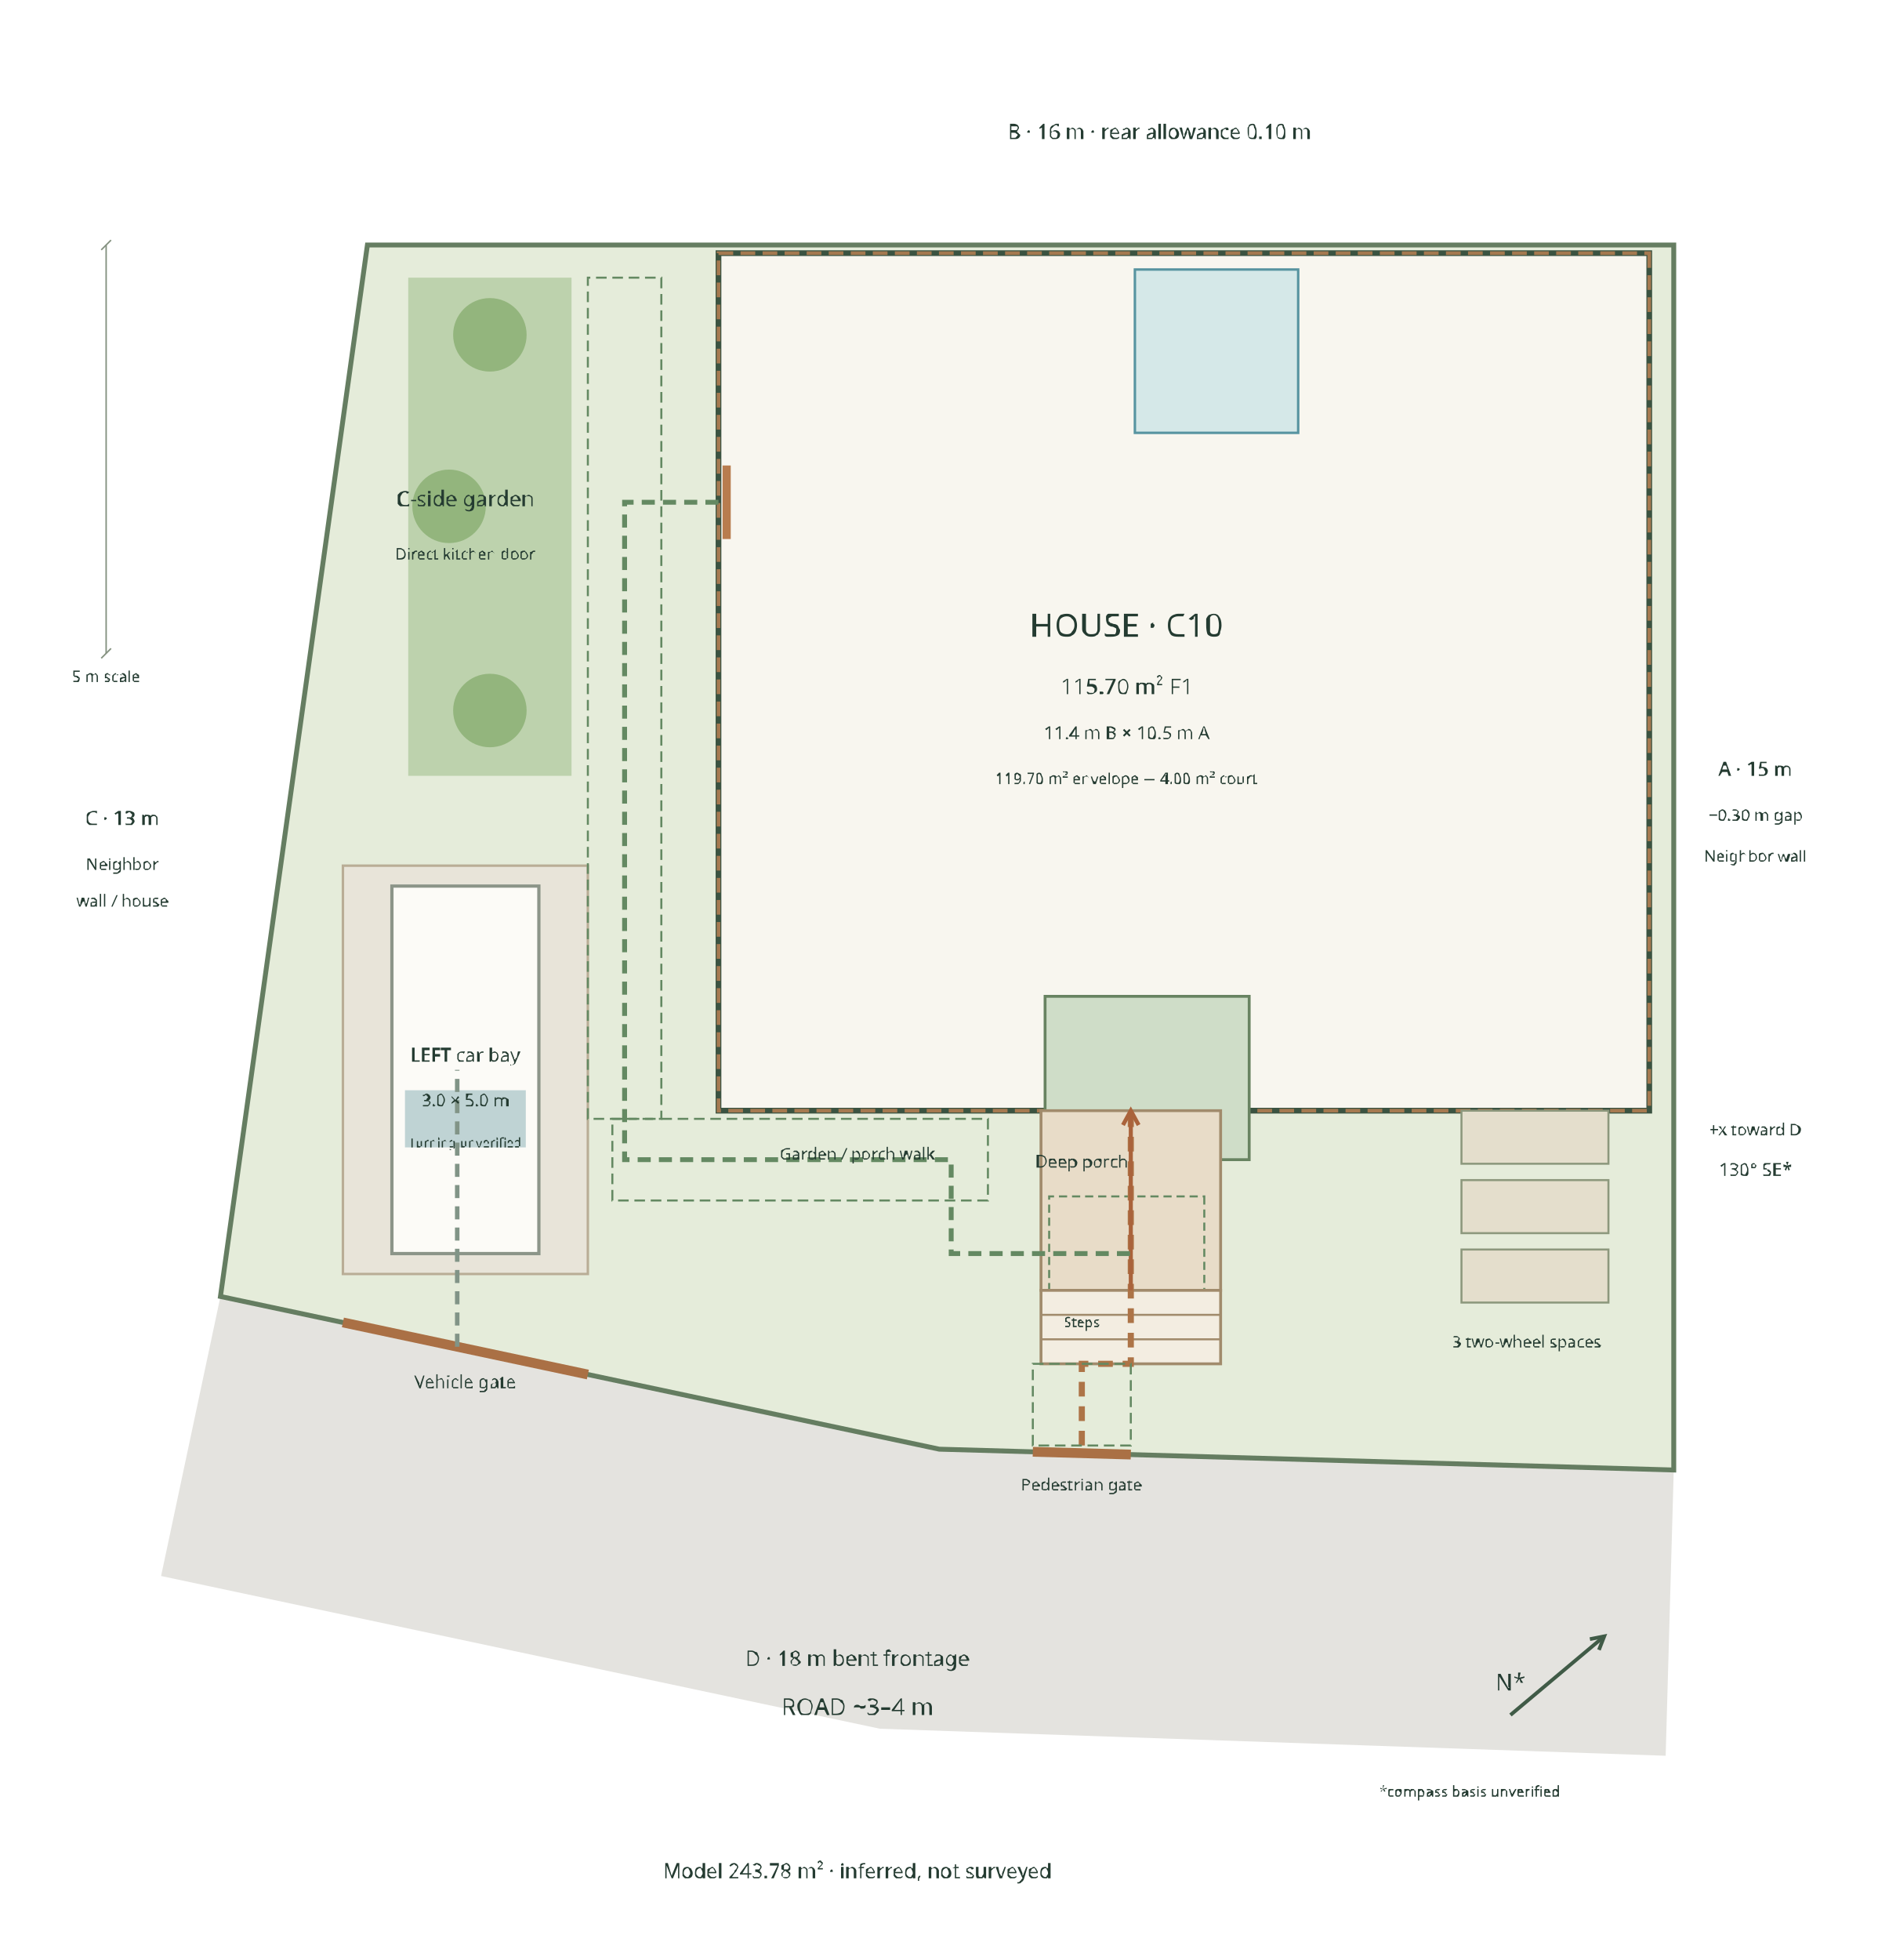
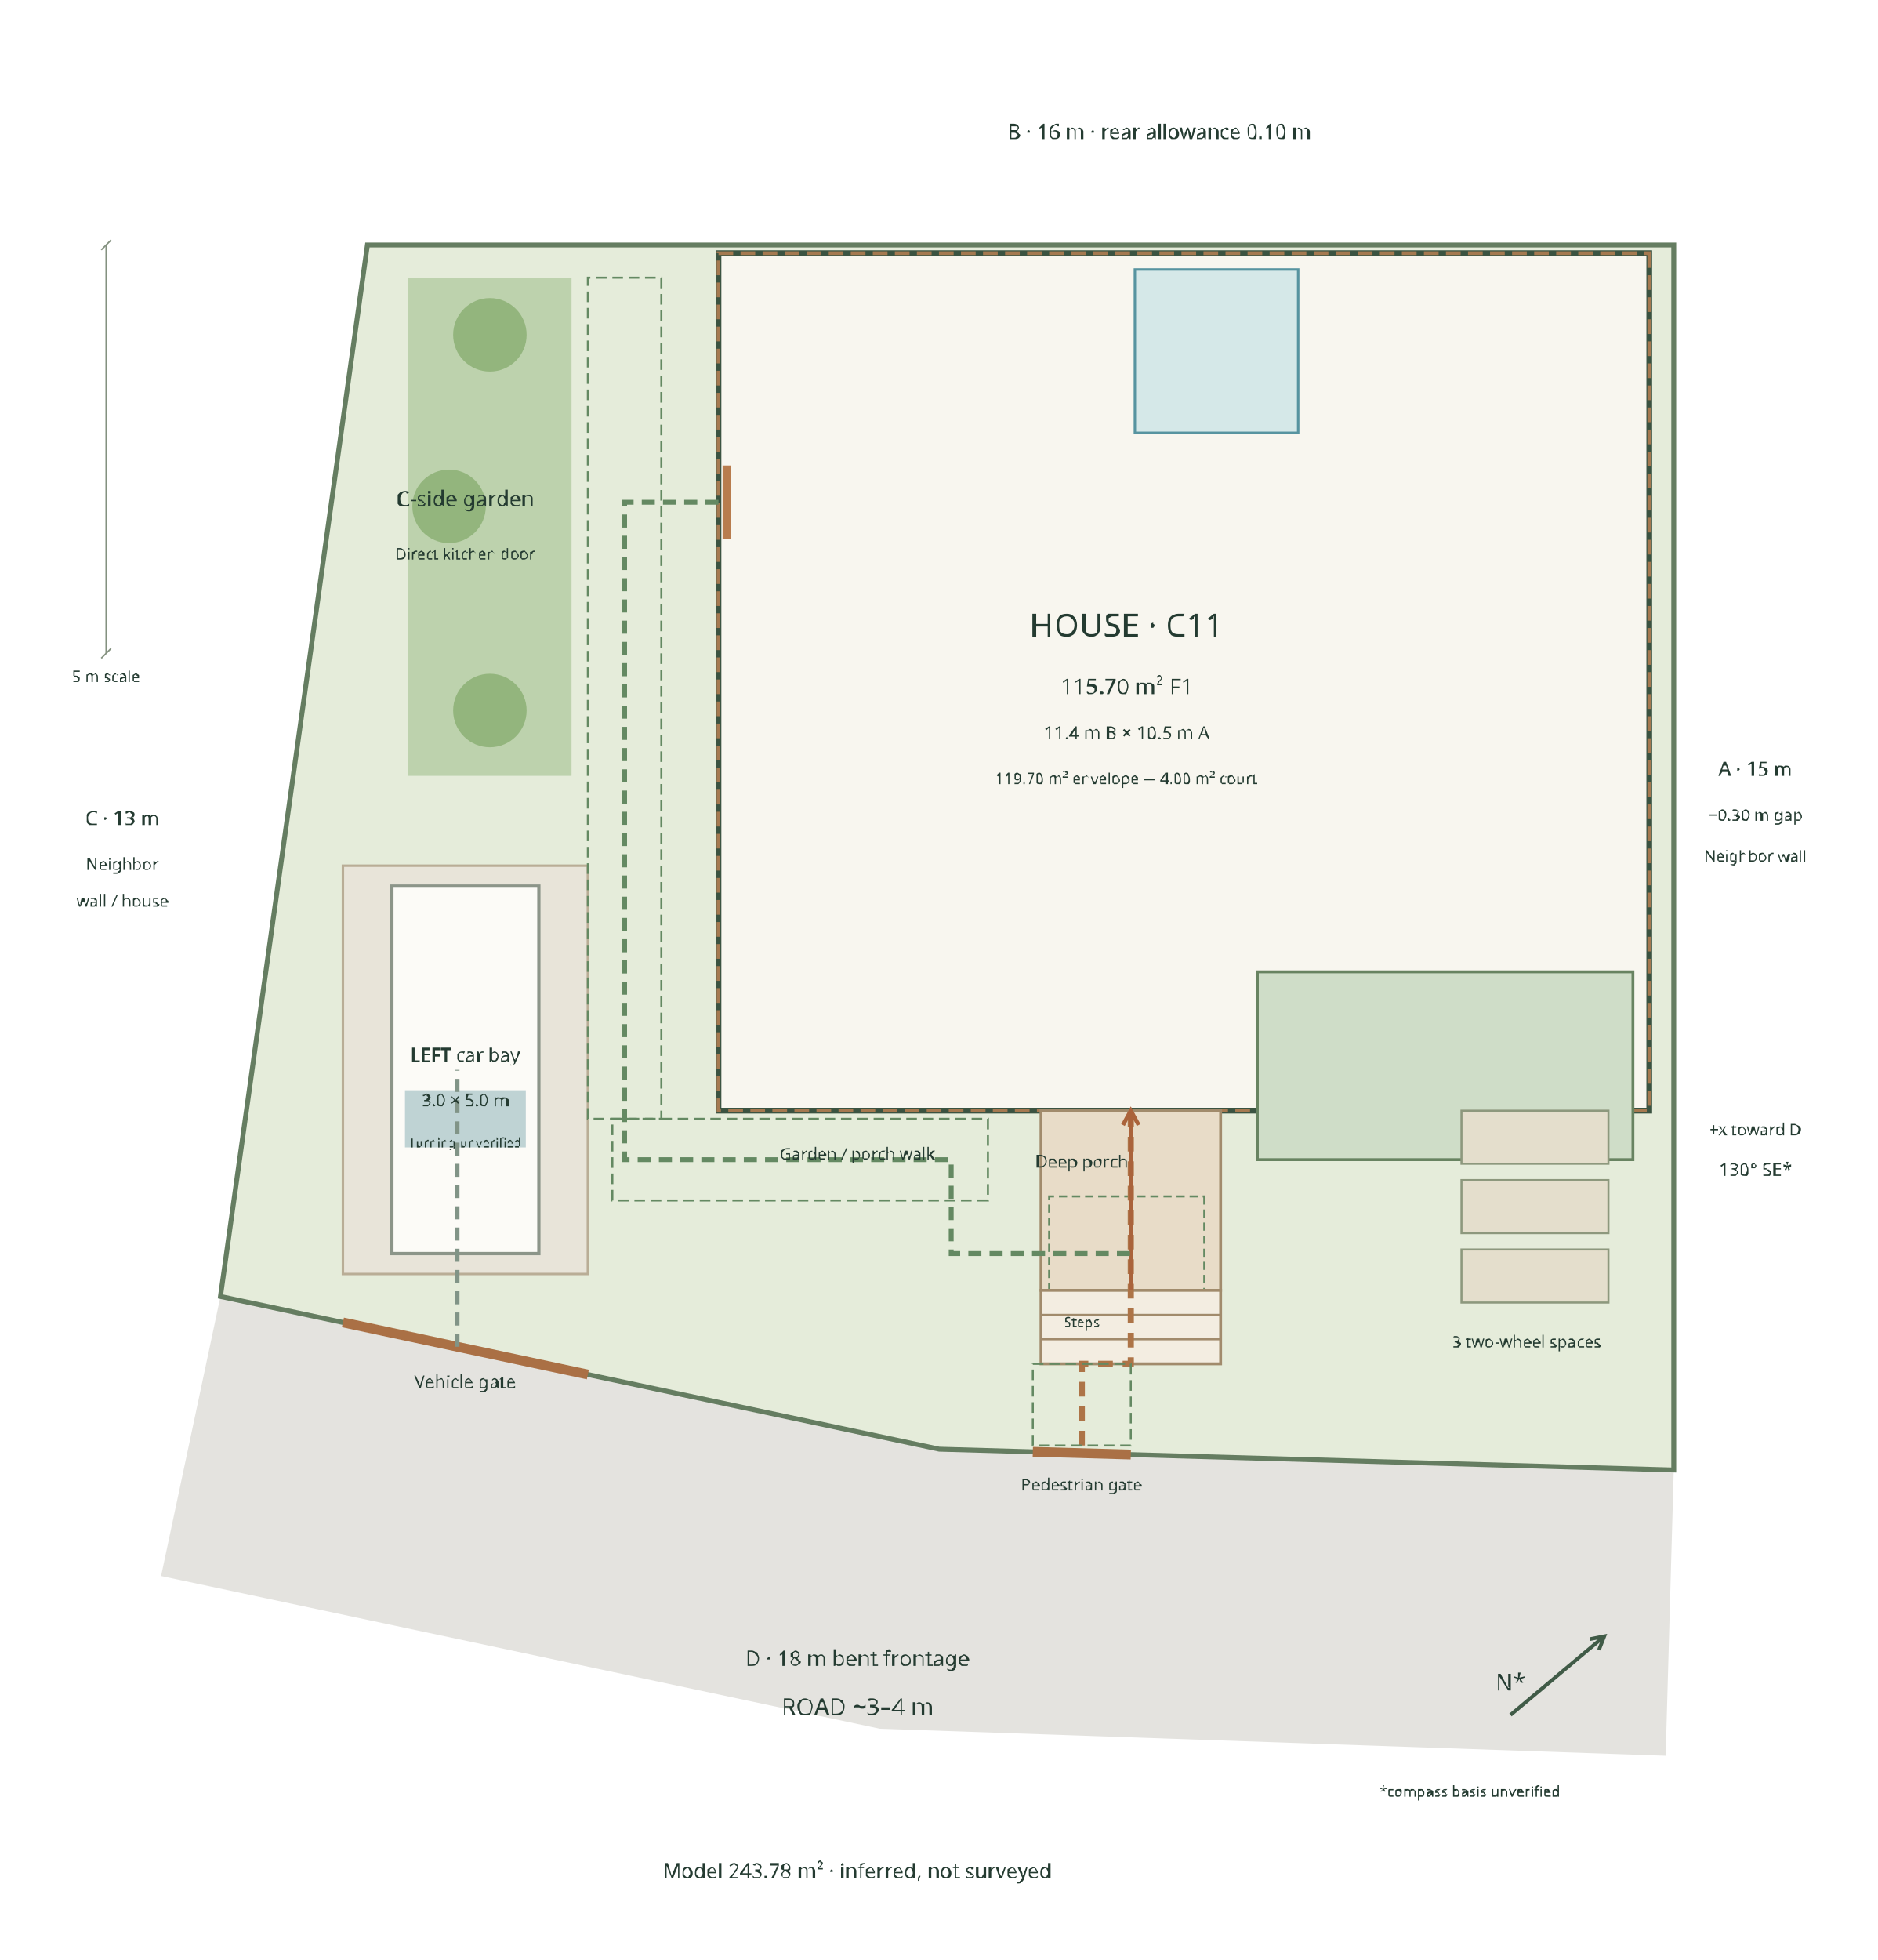
- <svg xmlns="http://www.w3.org/2000/svg" viewBox="-20.5 -3 23 24" class="drawing" role="img" aria-label="site conceptual drawing" data-revision="C10" data-option="02" data-display-rotation="90">
+ <svg xmlns="http://www.w3.org/2000/svg" viewBox="-20.5 -3 23 24" class="drawing" role="img" aria-label="site conceptual drawing" data-revision="C11" data-option="02" data-display-rotation="90">
  <g transform="rotate(90)" data-display-rotation="90">
    <polygon points="15,0 14.745,8.996 12.875,17.8 16.298,18.527 18.168,9.724 18.499,0.099" fill="#e4e3df" />
    <polygon points="0,0 15,0 14.745,8.996 12.875,17.8 0,16" fill="#e5ecda" stroke="#657d61" stroke-width="0.06" />
    <rect x="0.4" y="13.5" width="6.1" height="2" fill="#bdd2ad" stroke="none" stroke-width="0.025" />
    <circle cx="1.1" cy="14.5" r="0.45" fill="#93b57d" />
    <circle cx="3.2" cy="15" r="0.45" fill="#93b57d" />
    <circle cx="5.7" cy="14.5" r="0.45" fill="#93b57d" />
    <rect x="0.1" y="0.3" width="10.5" height="11.4" fill="#f8f6ef" stroke="#3b5341" stroke-width="0.07" />
    <rect x="0.3" y="4.6" width="2" height="2" fill="#d5e8e8" stroke="#5794a0" stroke-width="0.03" data-site-id="open-court" />
    <rect x="0.1" y="0.3" width="10.5" height="11.4" fill="none" stroke="#a57950" stroke-width="0.045" stroke-dasharray=".18 .09" />
-     <rect x="9.2" y="5.2" width="2" height="2.5" fill="#cfddc8" stroke="#688361" stroke-width="0.035" />
+     <rect x="8.9" y="0.5" width="2.3" height="4.6" fill="#cfddc8" stroke="#688361" stroke-width="0.035" />
    <rect x="7.6" y="13.3" width="5" height="3" fill="#e8e4d9" stroke="#b9ad96" stroke-width="0.03" />
    <rect x="7.85" y="13.9" width="4.5" height="1.8" fill="#fcfbf7" stroke="#8c9589" stroke-width="0.04" />
    <rect x="10.35" y="14.06" width="0.7" height="1.48" fill="#bfd3d4" stroke="none" stroke-width="0.025" />
    <rect x="10.6" y="0.8" width="0.65" height="1.8" fill="#e4decc" stroke="#8d987d" stroke-width="0.025" />
    <rect x="11.45" y="0.8" width="0.65" height="1.8" fill="#e4decc" stroke="#8d987d" stroke-width="0.025" />
    <rect x="12.3" y="0.8" width="0.65" height="1.8" fill="#e4decc" stroke="#8d987d" stroke-width="0.025" />
    <rect x="10.6" y="5.55" width="2.2" height="2.2" fill="#e8dcc8" stroke="#a18b6c" stroke-width="0.035" data-site-id="porch" />
    <rect x="11.65" y="5.75" width="1.15" height="1.9" fill="none" stroke="#648962" stroke-width="0.025" stroke-dasharray=".10 .06" data-site-id="porch-waiting" />
    <rect x="12.8" y="5.55" width="0.9" height="2.2" fill="#f3ede1" stroke="#a18b6c" stroke-width="0.035" data-site-id="porch-steps" />
    <line x1="13.1" y1="5.55" x2="13.1" y2="7.75" stroke="#a18b6c" stroke-width="0.025" />
    <line x1="13.4" y1="5.55" x2="13.4" y2="7.75" stroke="#a18b6c" stroke-width="0.025" />
    <line x1="2.7" y1="11.6" x2="3.6" y2="11.6" stroke="#b87c4e" stroke-width="0.1" data-site-id="kitchen-door" />
    <polyline points="14.7,7.25 13.7,7.25 13.7,6.65 12.8,6.65 10.6,6.65" fill="none" stroke="#ad7447" stroke-width="0.075" stroke-dasharray=".18 .12" />
    <line x1="12.8" y1="6.65" x2="10.6" y2="6.65" stroke="#aa633b" stroke-width="0.05" />
    <polyline points="10.776,6.554 10.6,6.65 10.776,6.746" fill="none" stroke="#aa633b" stroke-width="0.05" />
    <rect x="13.7" y="6.65" width="1" height="1.2" fill="none" stroke="#648962" stroke-width="0.025" stroke-dasharray=".13 .07" />
    <rect x="10.7" y="8.4" width="1" height="4.6" fill="none" stroke="#648962" stroke-width="0.025" stroke-dasharray=".13 .07" />
    <rect x="0.4" y="12.4" width="10.3" height="0.9" fill="none" stroke="#648962" stroke-width="0.025" stroke-dasharray=".13 .07" />
    <polyline points="3.15,11.7 3.15,12.85 11.2,12.85 11.2,8.85 12.35,8.85 12.35,6.65" fill="none" stroke="#648962" stroke-width="0.06" stroke-dasharray=".16 .1" />
    <line x1="13.831" y1="13.3" x2="13.193" y2="16.3" stroke="#aa7045" stroke-width="0.12" />
    <line x1="14.811" y1="6.65" x2="14.777" y2="7.85" stroke="#aa7045" stroke-width="0.12" />
    <polyline points="13.491,14.9 12.6,14.9 10.1,14.9" fill="none" stroke="#819487" stroke-width="0.055" stroke-dasharray=".16 .1" />
    <line x1="18" y1="2" x2="17.036" y2="0.851" stroke="#405b47" stroke-width="0.045" />
    <polyline points="17.203,0.916 17.036,0.851 17.071,1.027" fill="none" stroke="#405b47" stroke-width="0.045" />
    <line x1="0" y1="19.2" x2="5" y2="19.2" stroke="#849180" stroke-width="0.018" />
    <line x1="-0.06" y1="19.14" x2="0.06" y2="19.26" stroke="#849180" stroke-width="0.018" />
    <line x1="4.94" y1="19.14" x2="5.06" y2="19.26" stroke="#849180" stroke-width="0.018" />
  </g>
  <text x="-6.3" y="-1.3" font-size="0.25" text-anchor="middle" fill="#243b31" font-family="system-ui,sans-serif">B · 16 m · rear allowance 0.10 m</text>
-   <text x="-6.7" y="4.8" font-size="0.4" text-anchor="middle" fill="#243b31" font-family="system-ui,sans-serif">HOUSE · C10</text>
+   <text x="-6.7" y="4.8" font-size="0.4" text-anchor="middle" fill="#243b31" font-family="system-ui,sans-serif">HOUSE · C11</text>
  <text x="-6.7" y="5.5" font-size="0.27" text-anchor="middle" fill="#243b31" font-family="system-ui,sans-serif">115.70 m² F1</text>
  <text x="-6.7" y="6.05" font-size="0.22" text-anchor="middle" fill="#243b31" font-family="system-ui,sans-serif">11.4 m B × 10.5 m A</text>
  <text x="1" y="6.5" font-size="0.24" text-anchor="middle" fill="#243b31" font-family="system-ui,sans-serif">A · 15 m</text>
  <text x="1" y="7.05" font-size="0.2" text-anchor="middle" fill="#243b31" font-family="system-ui,sans-serif">~0.30 m gap</text>
  <text x="1" y="7.55" font-size="0.19" text-anchor="middle" fill="#243b31" font-family="system-ui,sans-serif">Neighbor wall</text>
  <text x="1" y="10.9" font-size="0.2" text-anchor="middle" fill="#243b31" font-family="system-ui,sans-serif">+x toward D</text>
  <text x="1" y="11.4" font-size="0.22" text-anchor="middle" fill="#243b31" font-family="system-ui,sans-serif">130° SE*</text>
  <text x="-19" y="7.1" font-size="0.24" text-anchor="middle" fill="#243b31" font-family="system-ui,sans-serif">C · 13 m</text>
  <text x="-19" y="7.65" font-size="0.2" text-anchor="middle" fill="#243b31" font-family="system-ui,sans-serif">Neighbor</text>
  <text x="-19" y="8.1" font-size="0.2" text-anchor="middle" fill="#243b31" font-family="system-ui,sans-serif">wall / house</text>
  <text x="-14.8" y="3.2" font-size="0.26" text-anchor="middle" fill="#243b31" font-family="system-ui,sans-serif">C-side garden</text>
  <text x="-14.8" y="3.85" font-size="0.19" text-anchor="middle" fill="#243b31" font-family="system-ui,sans-serif">Direct kitchen door</text>
  <text x="-6.7" y="6.6" font-size="0.19" text-anchor="middle" fill="#243b31" font-family="system-ui,sans-serif">119.70 m² envelope − 4.00 m² court</text>
  <text x="-14.8" y="10" font-size="0.23" text-anchor="middle" fill="#243b31" font-family="system-ui,sans-serif">LEFT car bay</text>
  <text x="-14.8" y="10.55" font-size="0.21" text-anchor="middle" fill="#243b31" font-family="system-ui,sans-serif">3.0 × 5.0 m</text>
  <text x="-14.8" y="11.05" font-size="0.16" text-anchor="middle" fill="#243b31" font-family="system-ui,sans-serif">Turning unverified</text>
  <text x="-1.8" y="13.5" font-size="0.2" text-anchor="middle" fill="#243b31" font-family="system-ui,sans-serif">3 two-wheel spaces</text>
  <text x="-10" y="11.2" font-size="0.2" text-anchor="middle" fill="#243b31" font-family="system-ui,sans-serif">Garden / porch walk</text>
  <text x="-7.25" y="11.3" font-size="0.21" text-anchor="middle" fill="#243b31" font-family="system-ui,sans-serif">Deep porch</text>
  <text x="-7.25" y="13.25" font-size="0.17" text-anchor="middle" fill="#243b31" font-family="system-ui,sans-serif">Steps</text>
  <text x="-7.25" y="15.25" font-size="0.2" text-anchor="middle" fill="#243b31" font-family="system-ui,sans-serif">Pedestrian gate</text>
  <text x="-14.8" y="14" font-size="0.22" text-anchor="middle" fill="#243b31" font-family="system-ui,sans-serif">Vehicle gate</text>
  <text x="-10" y="17.4" font-size="0.26" text-anchor="middle" fill="#243b31" font-family="system-ui,sans-serif">D · 18 m bent frontage</text>
  <text x="-10" y="18" font-size="0.29" text-anchor="middle" fill="#243b31" font-family="system-ui,sans-serif">ROAD ~3–4 m</text>
  <text x="-2" y="17.7" font-size="0.28" text-anchor="middle" fill="#243b31" font-family="system-ui,sans-serif">N*</text>
  <text x="-2.5" y="19" font-size="0.18" text-anchor="middle" fill="#243b31" font-family="system-ui,sans-serif">*compass basis unverified</text>
  <text x="-19.2" y="5.35" font-size="0.19" text-anchor="middle" fill="#243b31" font-family="system-ui,sans-serif">5 m scale</text>
  <text x="-10" y="20" font-size="0.25" text-anchor="middle" fill="#243b31" font-family="system-ui,sans-serif">Model 243.78 m² · inferred, not surveyed</text>
</svg>
